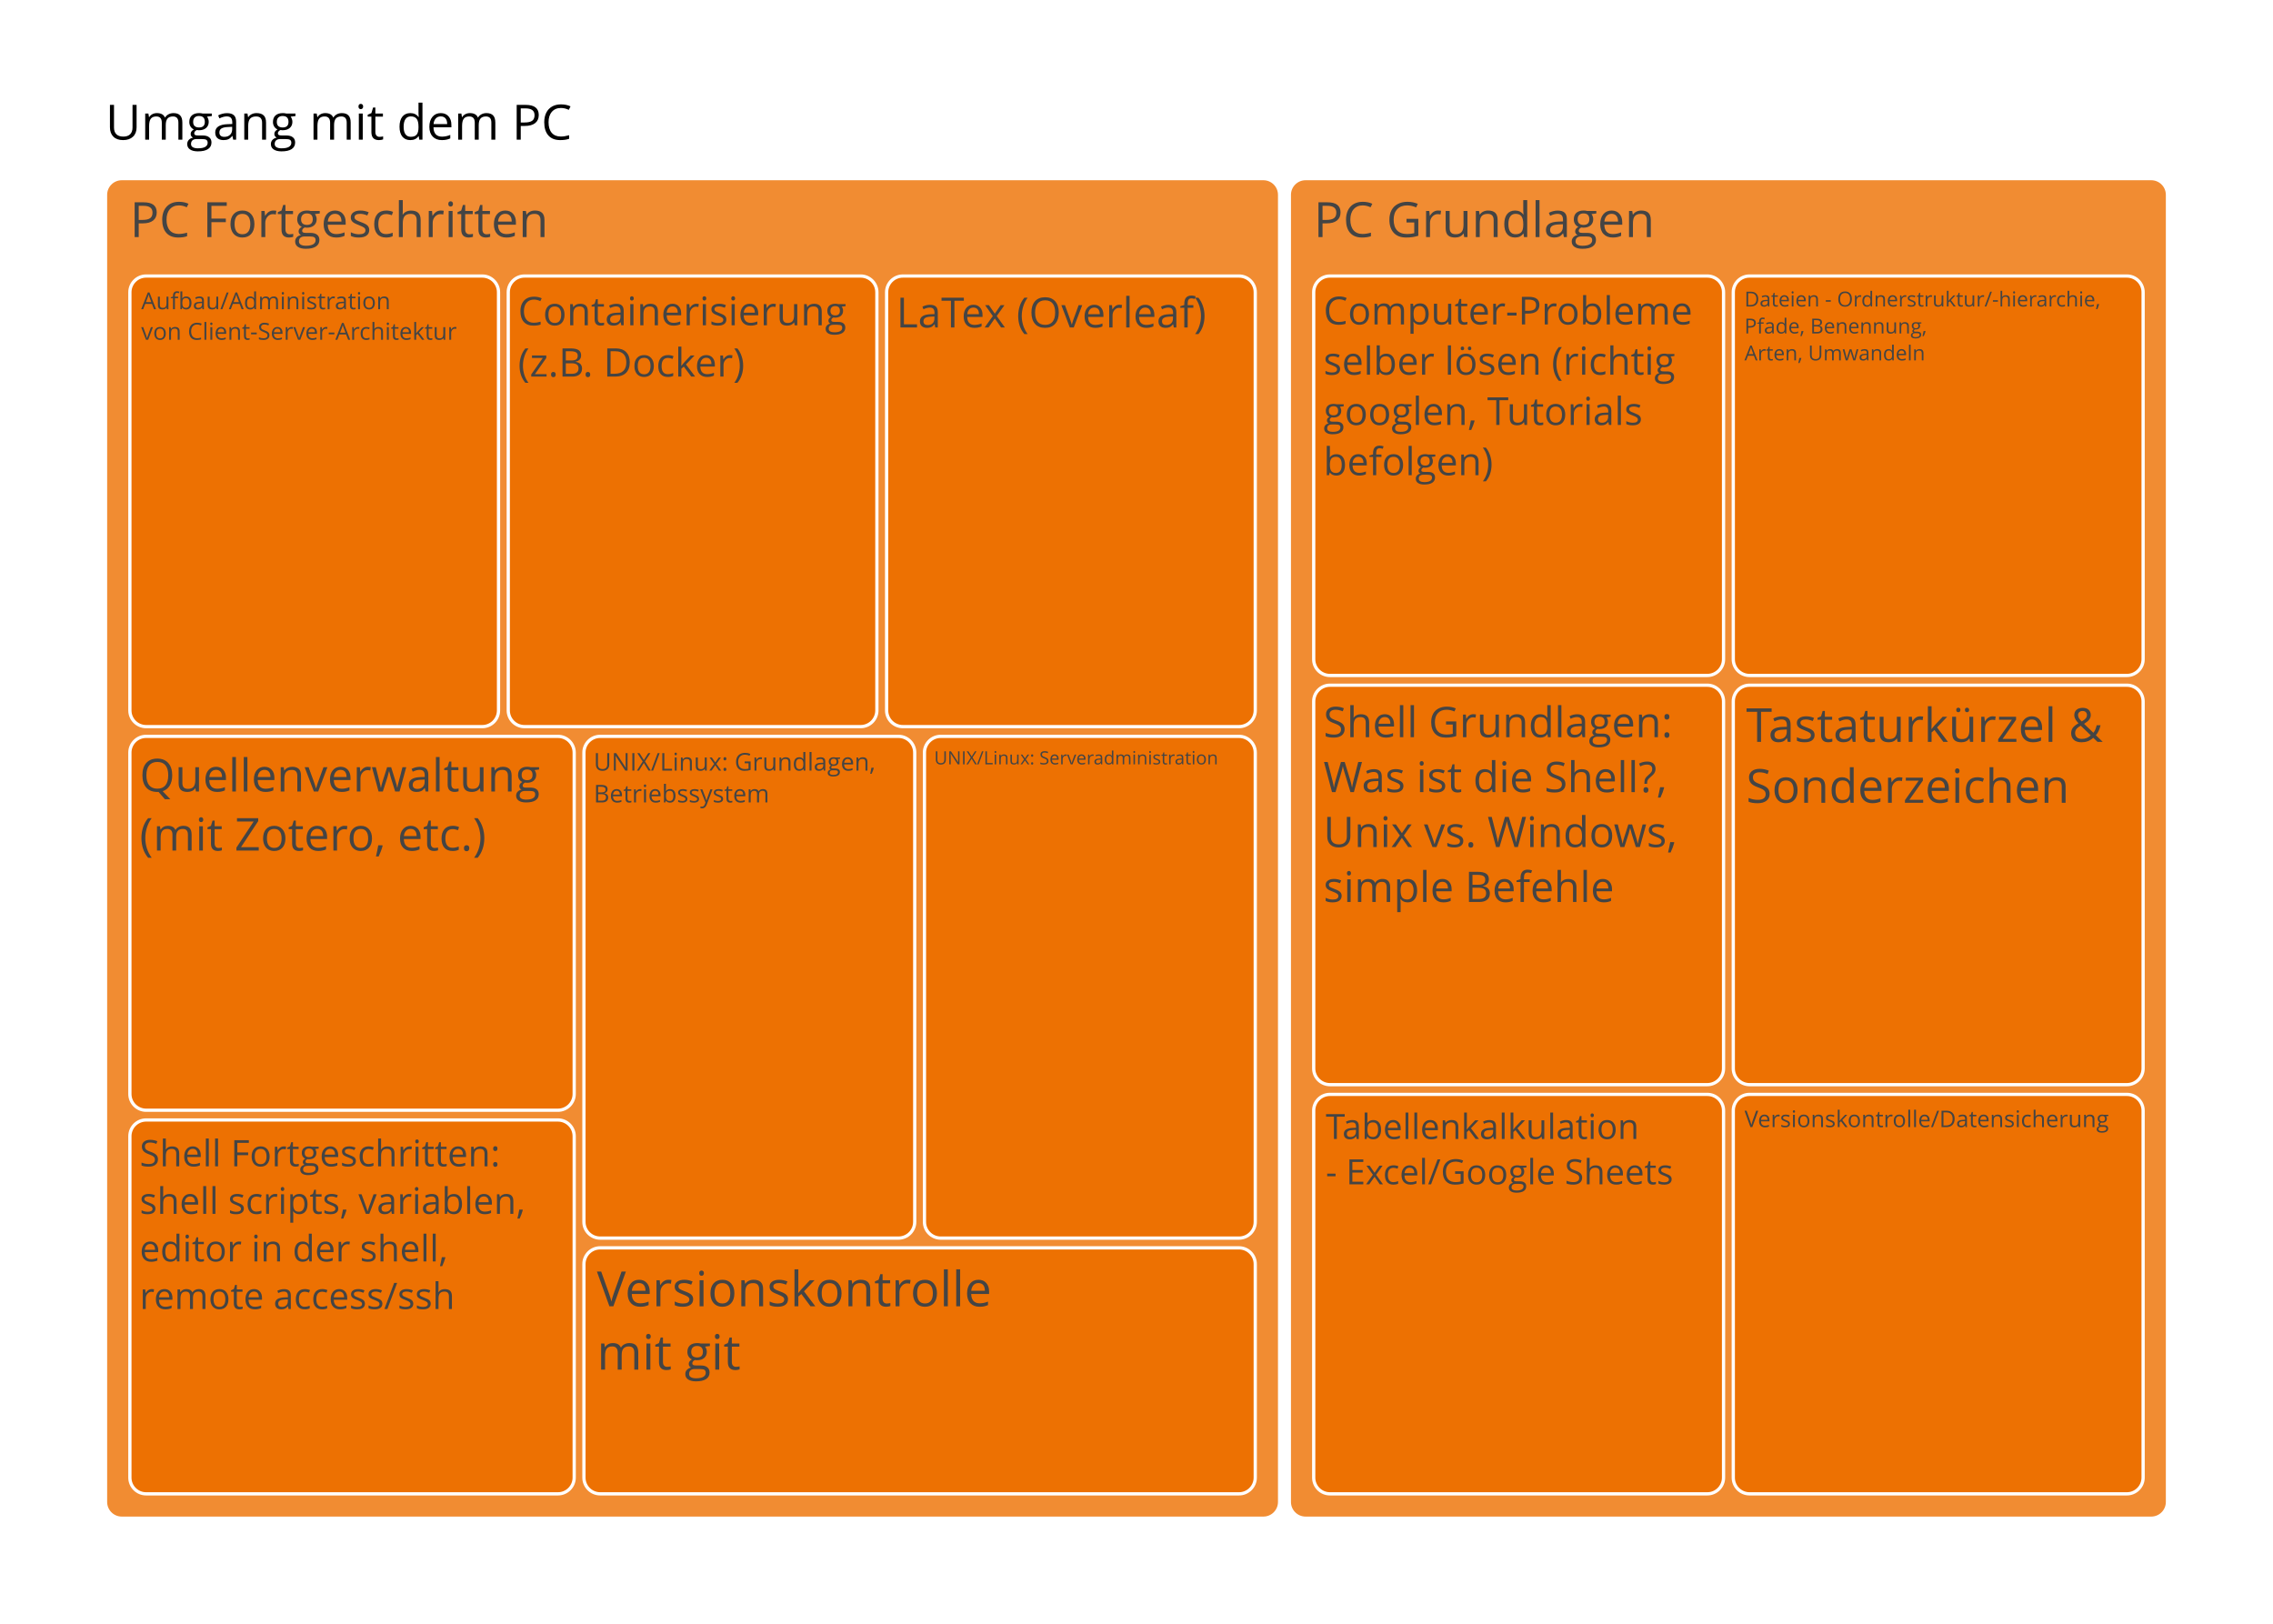
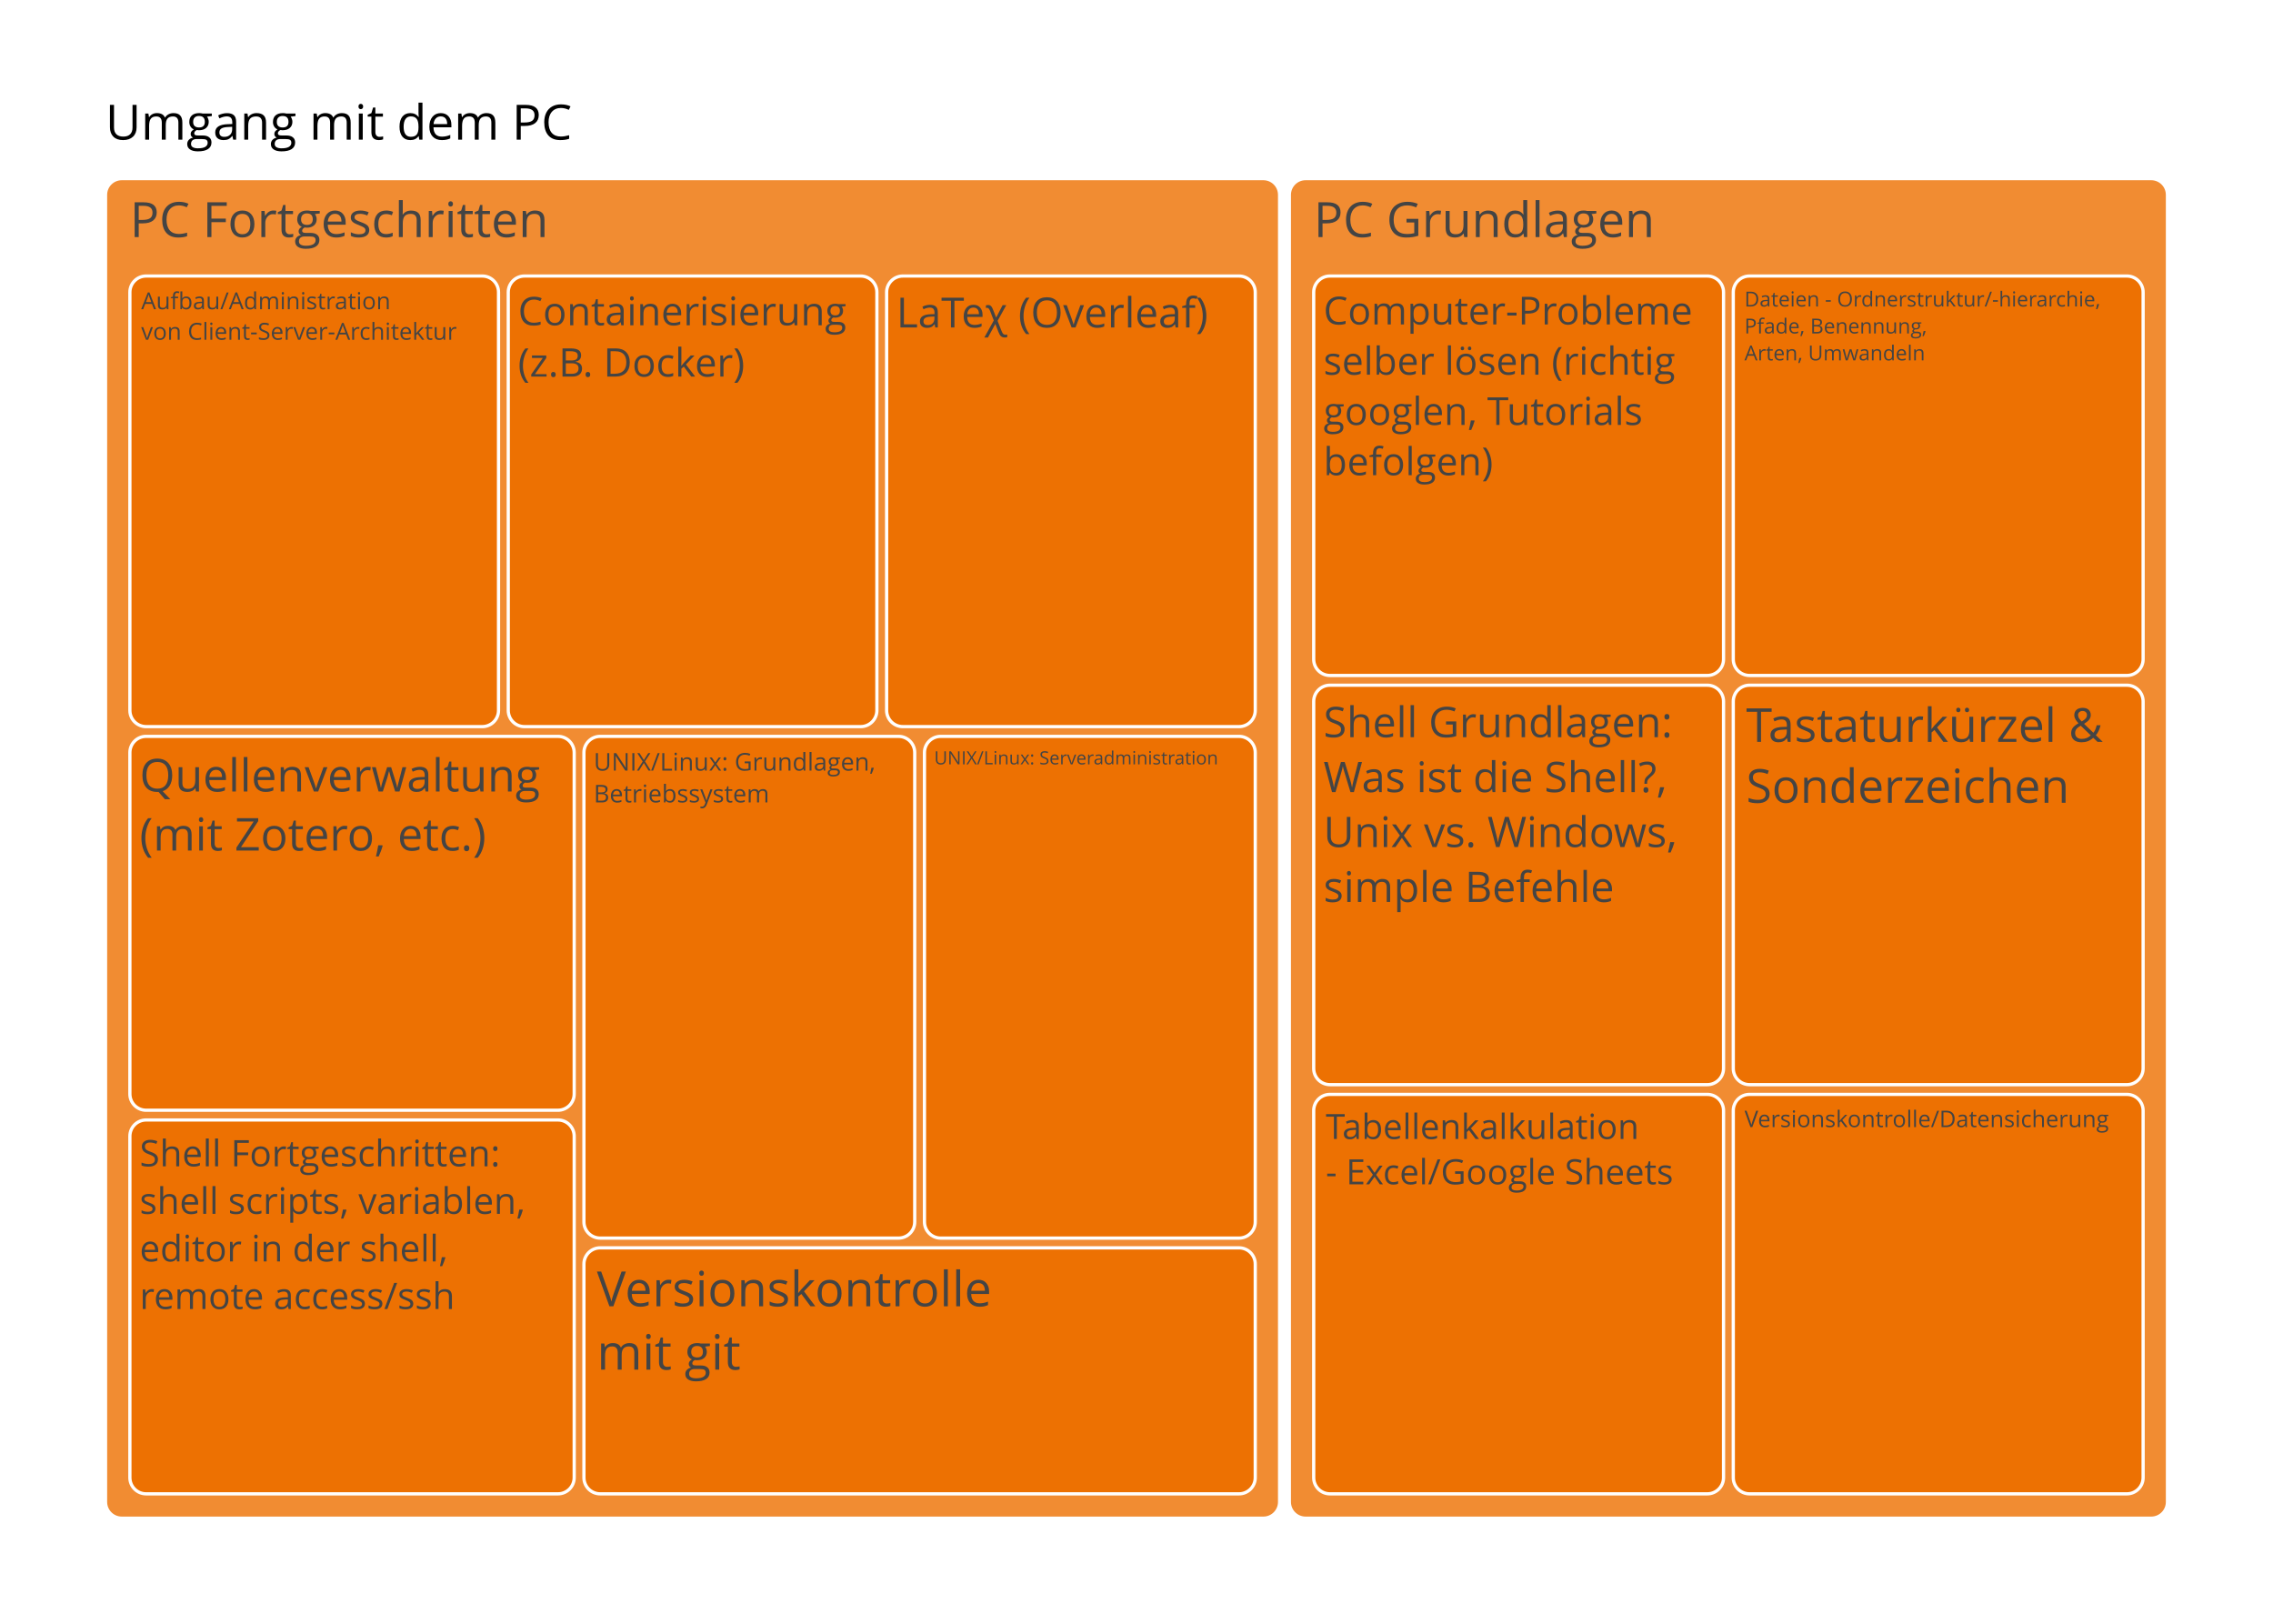
<svg xmlns="http://www.w3.org/2000/svg" class="main-svg" width="700" height="500" style="" viewBox="0 0 700 500">
  <rect x="0" y="0" width="700" height="500" style="fill: rgb(255, 255, 255); fill-opacity: 1;" />
-   <defs id="defs-0419a9">
+   <defs id="defs-a427cf">
    <g class="clips" />
    <g class="gradients" />
    <g class="patterns" />
  </defs>
  <g class="bglayer" />
  <g class="layer-below">
    <g class="imagelayer" />
    <g class="shapelayer" />
  </g>
  <g class="cartesianlayer" />
  <g class="polarlayer" />
  <g class="smithlayer" />
  <g class="ternarylayer" />
  <g class="geolayer" />
  <g class="funnelarealayer" />
  <g class="pielayer" />
  <g class="iciclelayer" />
  <g class="treemaplayer">
    <g class="trace treemap" style="opacity: 1;">
      <g class="slice cursor-pointer">
        <path class="surface" d="M25,30a5,5 0 0 1 5,-5L670,25a5,5 0 0 1 5,5L675,470a5,5 0 0 1 -5,5L30,475a5,5 0 0 1 -5,-5Z" style="pointer-events: none; stroke-width: 0; fill: rgb(0, 0, 0); fill-opacity: 0; stroke: rgb(0, 0, 0); stroke-opacity: 0; opacity: 100;" />
        <g class="slicetext">
          <text data-notex="1" class="slicetext" text-anchor="start" x="0" y="0" style="font-family: 'Open Sans', verdana, arial, sans-serif; font-size: 15px; fill: rgb(0, 0, 0); fill-opacity: 1; white-space: pre;" transform="translate(32.5,43)">Umgang mit dem PC</text>
        </g>
      </g>
      <g class="slice cursor-pointer">
        <path class="surface" d="M32.5,60a5,5 0 0 1 5,-5L389.071,55a5,5 0 0 1 5,5L394.071,462.5a5,5 0 0 1 -5,5L37.5,467.5a5,5 0 0 1 -5,-5Z" style="pointer-events: none; stroke-width: 1; fill: rgb(241, 140, 50); fill-opacity: 1; stroke: rgb(255, 255, 255); stroke-opacity: 1; opacity: 1;" />
        <g class="slicetext">
          <text data-notex="1" class="slicetext" text-anchor="start" x="0" y="0" style="font-family: 'Open Sans', verdana, arial, sans-serif; font-size: 15px; fill: rgb(68, 68, 68); fill-opacity: 1; white-space: pre;" transform="translate(40,73)">PC Fortgeschritten</text>
        </g>
      </g>
      <g class="slice cursor-pointer">
        <path class="surface" d="M397.071,60a5,5 0 0 1 5,-5L662.5,55a5,5 0 0 1 5,5L667.5,462.5a5,5 0 0 1 -5,5L402.071,467.5a5,5 0 0 1 -5,-5Z" style="pointer-events: none; stroke-width: 1; fill: rgb(241, 140, 50); fill-opacity: 1; stroke: rgb(255, 255, 255); stroke-opacity: 1; opacity: 1;" />
        <g class="slicetext">
          <text data-notex="1" class="slicetext" text-anchor="start" x="0" y="0" style="font-family: 'Open Sans', verdana, arial, sans-serif; font-size: 15px; fill: rgb(68, 68, 68); fill-opacity: 1; white-space: pre;" transform="translate(404.5714,73)">PC Grundlagen</text>
        </g>
      </g>
      <g class="slice cursor-pointer">
        <path class="surface" d="M40,90a5,5 0 0 1 5,-5L148.524,85a5,5 0 0 1 5,5L153.524,218.75a5,5 0 0 1 -5,5L45,223.75a5,5 0 0 1 -5,-5Z" style="pointer-events: none; stroke-width: 1; fill: rgb(237, 113, 2); fill-opacity: 1; stroke: rgb(255, 255, 255); stroke-opacity: 1; opacity: 1;" />
        <g class="slicetext">
          <text data-notex="1" class="slicetext" text-anchor="start" x="0" y="0" style="font-family: 'Open Sans', verdana, arial, sans-serif; font-size: 15px; fill: rgb(68, 68, 68); fill-opacity: 1; white-space: pre;" transform="translate(43.4817,95.22546)scale(0.481697)">
            <tspan class="line" dy="0em" x="0" y="0">Aufbau/Administration</tspan>
            <tspan class="line" dy="1.3em" x="0" y="0">von Client-Server-Architektur</tspan>
          </text>
        </g>
      </g>
      <g class="slice cursor-pointer">
        <path class="surface" d="M156.524,90a5,5 0 0 1 5,-5L265.048,85a5,5 0 0 1 5,5L270.048,218.75a5,5 0 0 1 -5,5L161.524,223.75a5,5 0 0 1 -5,-5Z" style="pointer-events: none; stroke-width: 1; fill: rgb(237, 113, 2); fill-opacity: 1; stroke: rgb(255, 255, 255); stroke-opacity: 1; opacity: 1;" />
        <g class="slicetext">
          <text data-notex="1" class="slicetext" text-anchor="start" x="0" y="0" style="font-family: 'Open Sans', verdana, arial, sans-serif; font-size: 15px; fill: rgb(68, 68, 68); fill-opacity: 1; white-space: pre;" transform="translate(159.5238,100.1582)scale(0.8105446)">
            <tspan class="line" dy="0em" x="0" y="0">Containerisierung</tspan>
            <tspan class="line" dy="1.3em" x="0" y="0">(z.B. Docker)</tspan>
          </text>
        </g>
      </g>
      <g class="slice cursor-pointer">
        <path class="surface" d="M273.048,90a5,5 0 0 1 5,-5L381.571,85a5,5 0 0 1 5,5L386.571,218.75a5,5 0 0 1 -5,5L278.048,223.75a5,5 0 0 1 -5,-5Z" style="pointer-events: none; stroke-width: 1; fill: rgb(237, 113, 2); fill-opacity: 1; stroke: rgb(255, 255, 255); stroke-opacity: 1; opacity: 1;" />
        <g class="slicetext">
-           <text data-notex="1" class="slicetext" text-anchor="start" x="0" y="0" style="font-family: 'Open Sans', verdana, arial, sans-serif; font-size: 15px; fill: rgb(68, 68, 68); fill-opacity: 1; white-space: pre;" transform="translate(276.0476,100.8355)scale(0.8556981)">LaTex (Overleaf)</text>
+           <text data-notex="1" class="slicetext" text-anchor="start" x="0" y="0" style="font-family: 'Open Sans', verdana, arial, sans-serif; font-size: 15px; fill: rgb(68, 68, 68); fill-opacity: 1; white-space: pre;" transform="translate(276.0476,100.8387)scale(0.8559109)">LaTeχ (Overleaf)</text>
        </g>
      </g>
      <g class="slice cursor-pointer">
        <path class="surface" d="M40,231.75a5,5 0 0 1 5,-5L171.829,226.75a5,5 0 0 1 5,5L176.829,336.875a5,5 0 0 1 -5,5L45,341.875a5,5 0 0 1 -5,-5Z" style="pointer-events: none; stroke-width: 1; fill: rgb(237, 113, 2); fill-opacity: 1; stroke: rgb(255, 255, 255); stroke-opacity: 1; opacity: 1;" />
        <g class="slicetext">
          <text data-notex="1" class="slicetext" text-anchor="start" x="0" y="0" style="font-family: 'Open Sans', verdana, arial, sans-serif; font-size: 15px; fill: rgb(68, 68, 68); fill-opacity: 1; white-space: pre;" transform="translate(43,243.7346)scale(0.9323047)">
            <tspan class="line" dy="0em" x="0" y="0">Quellenverwaltung</tspan>
            <tspan class="line" dy="1.3em" x="0" y="0">(mit Zotero, etc.)</tspan>
          </text>
        </g>
      </g>
      <g class="slice cursor-pointer">
        <path class="surface" d="M40,349.875a5,5 0 0 1 5,-5L171.829,344.875a5,5 0 0 1 5,5L176.829,455a5,5 0 0 1 -5,5L45,460a5,5 0 0 1 -5,-5Z" style="pointer-events: none; stroke-width: 1; fill: rgb(237, 113, 2); fill-opacity: 1; stroke: rgb(255, 255, 255); stroke-opacity: 1; opacity: 1;" />
        <g class="slicetext">
          <text data-notex="1" class="slicetext" text-anchor="start" x="0" y="0" style="font-family: 'Open Sans', verdana, arial, sans-serif; font-size: 15px; fill: rgb(68, 68, 68); fill-opacity: 1; white-space: pre;" transform="translate(43,359.1422)scale(0.7511464)">
            <tspan class="line" dy="0em" x="0" y="0">Shell Fortgeschritten:</tspan>
            <tspan class="line" dy="1.3em" x="0" y="0">shell scripts, variablen,</tspan>
            <tspan class="line" dy="2.6em" x="0" y="0">editor in der shell,</tspan>
            <tspan class="line" dy="3.9em" x="0" y="0">remote access/ssh</tspan>
          </text>
        </g>
      </g>
      <g class="slice cursor-pointer">
        <path class="surface" d="M179.829,231.75a5,5 0 0 1 5,-5L276.7,226.75a5,5 0 0 1 5,5L281.7,376.25a5,5 0 0 1 -5,5L184.829,381.25a5,5 0 0 1 -5,-5Z" style="pointer-events: none; stroke-width: 1; fill: rgb(237, 113, 2); fill-opacity: 1; stroke: rgb(255, 255, 255); stroke-opacity: 1; opacity: 1;" />
        <g class="slicetext">
          <text data-notex="1" class="slicetext" text-anchor="start" x="0" y="0" style="font-family: 'Open Sans', verdana, arial, sans-serif; font-size: 15px; fill: rgb(68, 68, 68); fill-opacity: 1; white-space: pre;" transform="translate(182.8286,237.2897)scale(0.5026437)">
            <tspan class="line" dy="0em" x="0" y="0">UNIX/Linux: Grundlagen,</tspan>
            <tspan class="line" dy="1.3em" x="0" y="0">Betriebssystem</tspan>
          </text>
        </g>
      </g>
      <g class="slice cursor-pointer">
        <path class="surface" d="M284.7,231.75a5,5 0 0 1 5,-5L381.571,226.75a5,5 0 0 1 5,5L386.571,376.25a5,5 0 0 1 -5,5L289.7,381.25a5,5 0 0 1 -5,-5Z" style="pointer-events: none; stroke-width: 1; fill: rgb(237, 113, 2); fill-opacity: 1; stroke: rgb(255, 255, 255); stroke-opacity: 1; opacity: 1;" />
        <g class="slicetext">
          <text data-notex="1" class="slicetext" text-anchor="start" x="0" y="0" style="font-family: 'Open Sans', verdana, arial, sans-serif; font-size: 15px; fill: rgb(68, 68, 68); fill-opacity: 1; white-space: pre;" transform="translate(287.7,235.3764)scale(0.375093)">UNIX/Linux: Serveradministration</text>
        </g>
      </g>
      <g class="slice cursor-pointer">
        <path class="surface" d="M179.829,389.25a5,5 0 0 1 5,-5L381.571,384.25a5,5 0 0 1 5,5L386.571,455a5,5 0 0 1 -5,5L184.829,460a5,5 0 0 1 -5,-5Z" style="pointer-events: none; stroke-width: 1; fill: rgb(237, 113, 2); fill-opacity: 1; stroke: rgb(255, 255, 255); stroke-opacity: 1; opacity: 1;" />
        <g class="slicetext">
          <text data-notex="1" class="slicetext" text-anchor="start" x="0" y="0" style="font-family: 'Open Sans', verdana, arial, sans-serif; font-size: 15px; fill: rgb(68, 68, 68); fill-opacity: 1; white-space: pre;" transform="translate(183.8286,402.25)">
            <tspan class="line" dy="0em" x="0" y="0">Versionskontrolle</tspan>
            <tspan class="line" dy="1.3em" x="0" y="0">mit git</tspan>
          </text>
        </g>
      </g>
      <g class="slice cursor-pointer">
        <path class="surface" d="M404.571,90a5,5 0 0 1 5,-5L525.786,85a5,5 0 0 1 5,5L530.786,203a5,5 0 0 1 -5,5L409.571,208a5,5 0 0 1 -5,-5Z" style="pointer-events: none; stroke-width: 1; fill: rgb(237, 113, 2); fill-opacity: 1; stroke: rgb(255, 255, 255); stroke-opacity: 1; opacity: 1;" />
        <g class="slicetext">
          <text data-notex="1" class="slicetext" text-anchor="start" x="0" y="0" style="font-family: 'Open Sans', verdana, arial, sans-serif; font-size: 15px; fill: rgb(68, 68, 68); fill-opacity: 1; white-space: pre;" transform="translate(407.5714,99.90486)scale(0.7936573)">
            <tspan class="line" dy="0em" x="0" y="0">Computer-Probleme</tspan>
            <tspan class="line" dy="1.3em" x="0" y="0">selber lösen (richtig</tspan>
            <tspan class="line" dy="2.6em" x="0" y="0">googlen, Tutorials</tspan>
            <tspan class="line" dy="3.9em" x="0" y="0">befolgen)</tspan>
          </text>
        </g>
      </g>
      <g class="slice cursor-pointer">
        <path class="surface" d="M533.786,90a5,5 0 0 1 5,-5L655,85a5,5 0 0 1 5,5L660,203a5,5 0 0 1 -5,5L538.786,208a5,5 0 0 1 -5,-5Z" style="pointer-events: none; stroke-width: 1; fill: rgb(237, 113, 2); fill-opacity: 1; stroke: rgb(255, 255, 255); stroke-opacity: 1; opacity: 1;" />
        <g class="slicetext">
          <text data-notex="1" class="slicetext" text-anchor="start" x="0" y="0" style="font-family: 'Open Sans', verdana, arial, sans-serif; font-size: 15px; fill: rgb(68, 68, 68); fill-opacity: 1; white-space: pre;" transform="translate(537.2112,94.38235)scale(0.4254902)">
            <tspan class="line" dy="0em" x="0" y="0">Dateien - Ordnerstruktur/-hierarchie,</tspan>
            <tspan class="line" dy="1.3em" x="0" y="0">Pfade, Benennung,</tspan>
            <tspan class="line" dy="2.6em" x="0" y="0">Arten, Umwandeln</tspan>
          </text>
        </g>
      </g>
      <g class="slice cursor-pointer">
        <path class="surface" d="M404.571,216a5,5 0 0 1 5,-5L525.786,211a5,5 0 0 1 5,5L530.786,329a5,5 0 0 1 -5,5L409.571,334a5,5 0 0 1 -5,-5Z" style="pointer-events: none; stroke-width: 1; fill: rgb(237, 113, 2); fill-opacity: 1; stroke: rgb(255, 255, 255); stroke-opacity: 1; opacity: 1;" />
        <g class="slicetext">
          <text data-notex="1" class="slicetext" text-anchor="start" x="0" y="0" style="font-family: 'Open Sans', verdana, arial, sans-serif; font-size: 15px; fill: rgb(68, 68, 68); fill-opacity: 1; white-space: pre;" transform="translate(407.5714,227.0093)scale(0.8672883)">
            <tspan class="line" dy="0em" x="0" y="0">Shell Grundlagen:</tspan>
            <tspan class="line" dy="1.3em" x="0" y="0">Was ist die Shell?,</tspan>
            <tspan class="line" dy="2.6em" x="0" y="0">Unix vs. Windows,</tspan>
            <tspan class="line" dy="3.9em" x="0" y="0">simple Befehle</tspan>
          </text>
        </g>
      </g>
      <g class="slice cursor-pointer">
        <path class="surface" d="M404.571,342a5,5 0 0 1 5,-5L525.786,337a5,5 0 0 1 5,5L530.786,455a5,5 0 0 1 -5,5L409.571,460a5,5 0 0 1 -5,-5Z" style="pointer-events: none; stroke-width: 1; fill: rgb(237, 113, 2); fill-opacity: 1; stroke: rgb(255, 255, 255); stroke-opacity: 1; opacity: 1;" />
        <g class="slicetext">
          <text data-notex="1" class="slicetext" text-anchor="start" x="0" y="0" style="font-family: 'Open Sans', verdana, arial, sans-serif; font-size: 15px; fill: rgb(68, 68, 68); fill-opacity: 1; white-space: pre;" transform="translate(408.2869,350.7314)scale(0.7154281)">
            <tspan class="line" dy="0em" x="0" y="0">Tabellenkalkulation</tspan>
            <tspan class="line" dy="1.3em" x="0" y="0">- Excel/Google Sheets</tspan>
          </text>
        </g>
      </g>
      <g class="slice cursor-pointer">
        <path class="surface" d="M533.786,216a5,5 0 0 1 5,-5L655,211a5,5 0 0 1 5,5L660,329a5,5 0 0 1 -5,5L538.786,334a5,5 0 0 1 -5,-5Z" style="pointer-events: none; stroke-width: 1; fill: rgb(237, 113, 2); fill-opacity: 1; stroke: rgb(255, 255, 255); stroke-opacity: 1; opacity: 1;" />
        <g class="slicetext">
          <text data-notex="1" class="slicetext" text-anchor="start" x="0" y="0" style="font-family: 'Open Sans', verdana, arial, sans-serif; font-size: 15px; fill: rgb(68, 68, 68); fill-opacity: 1; white-space: pre;" transform="translate(537.748,228.4347)scale(0.9623157)">
            <tspan class="line" dy="0em" x="0" y="0">Tastaturkürzel &amp;</tspan>
            <tspan class="line" dy="1.3em" x="0" y="0">Sonderzeichen</tspan>
          </text>
        </g>
      </g>
      <g class="slice cursor-pointer">
        <path class="surface" d="M533.786,342a5,5 0 0 1 5,-5L655,337a5,5 0 0 1 5,5L660,455a5,5 0 0 1 -5,5L538.786,460a5,5 0 0 1 -5,-5Z" style="pointer-events: none; stroke-width: 1; fill: rgb(237, 113, 2); fill-opacity: 1; stroke: rgb(255, 255, 255); stroke-opacity: 1; opacity: 1;" />
        <g class="slicetext">
          <text data-notex="1" class="slicetext" text-anchor="start" x="0" y="0" style="font-family: 'Open Sans', verdana, arial, sans-serif; font-size: 15px; fill: rgb(68, 68, 68); fill-opacity: 1; white-space: pre;" transform="translate(537.2576,347.0788)scale(0.4719202)">Versionskontrolle/Datensicherung</text>
        </g>
      </g>
    </g>
  </g>
  <g class="sunburstlayer" />
  <g class="glimages" />
-   <defs id="topdefs-0419a9">
+   <defs id="topdefs-a427cf">
    <g class="clips" />
  </defs>
  <g class="layer-above">
    <g class="imagelayer" />
    <g class="shapelayer" />
  </g>
  <g class="infolayer">
    <g class="g-gtitle" />
  </g>
</svg>
